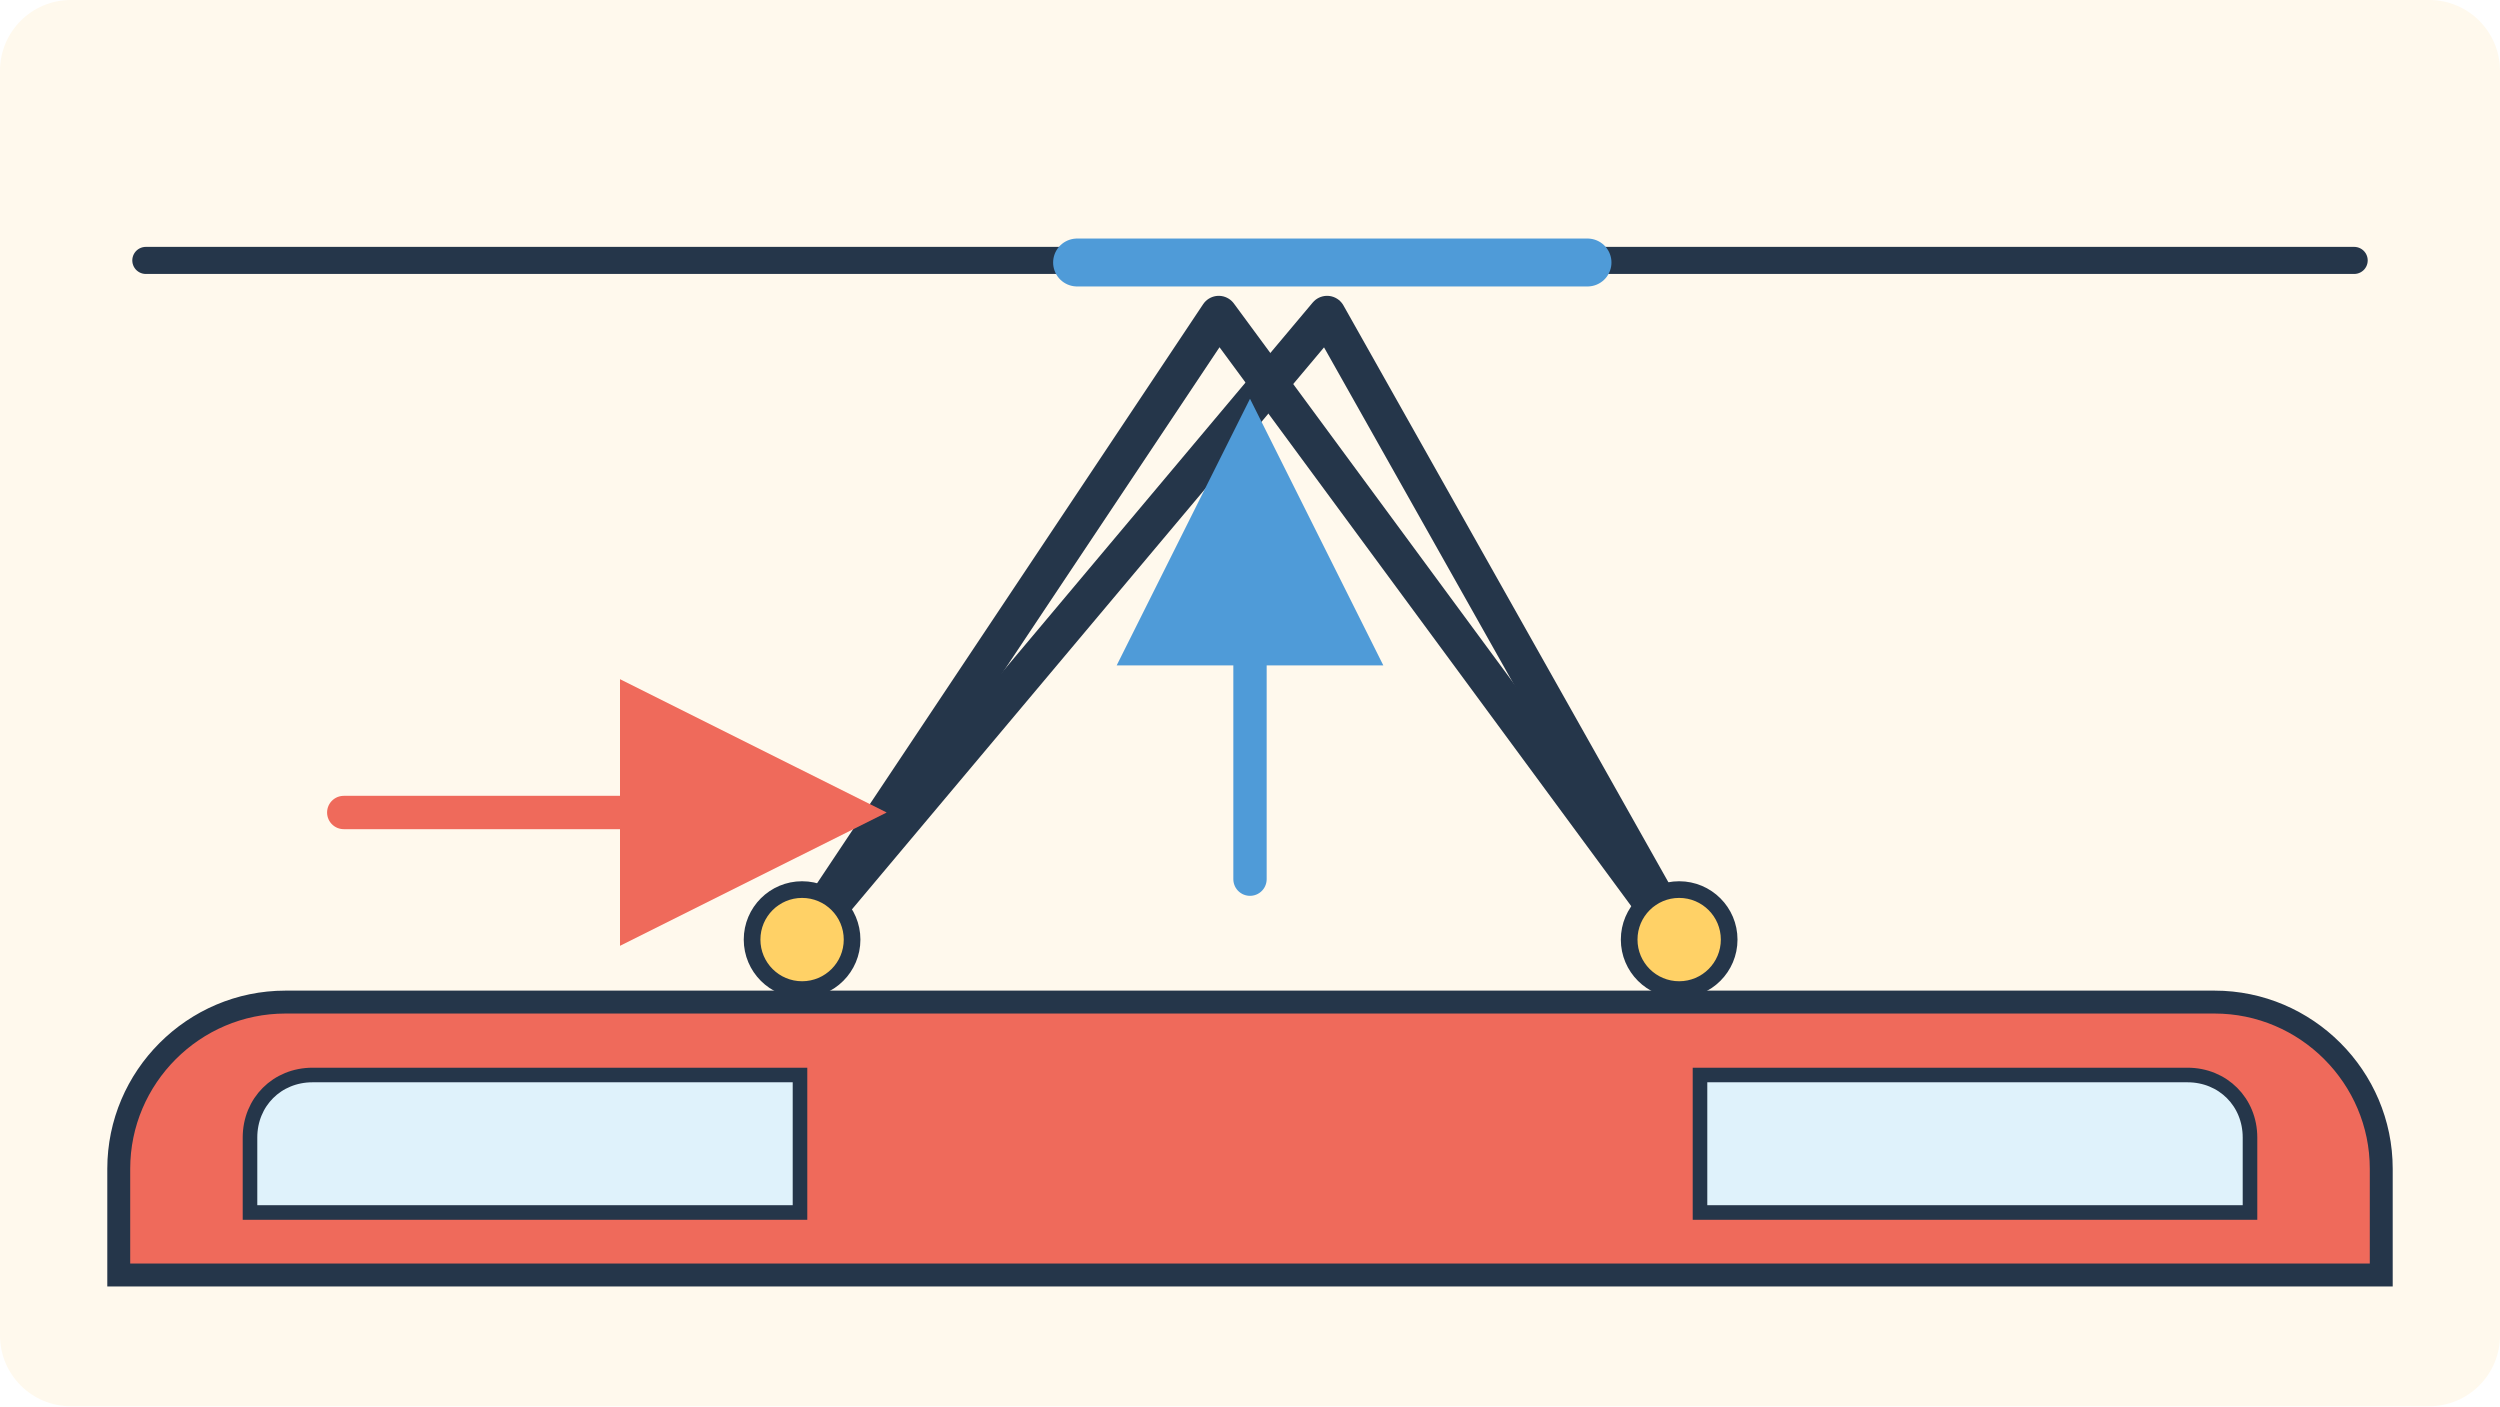
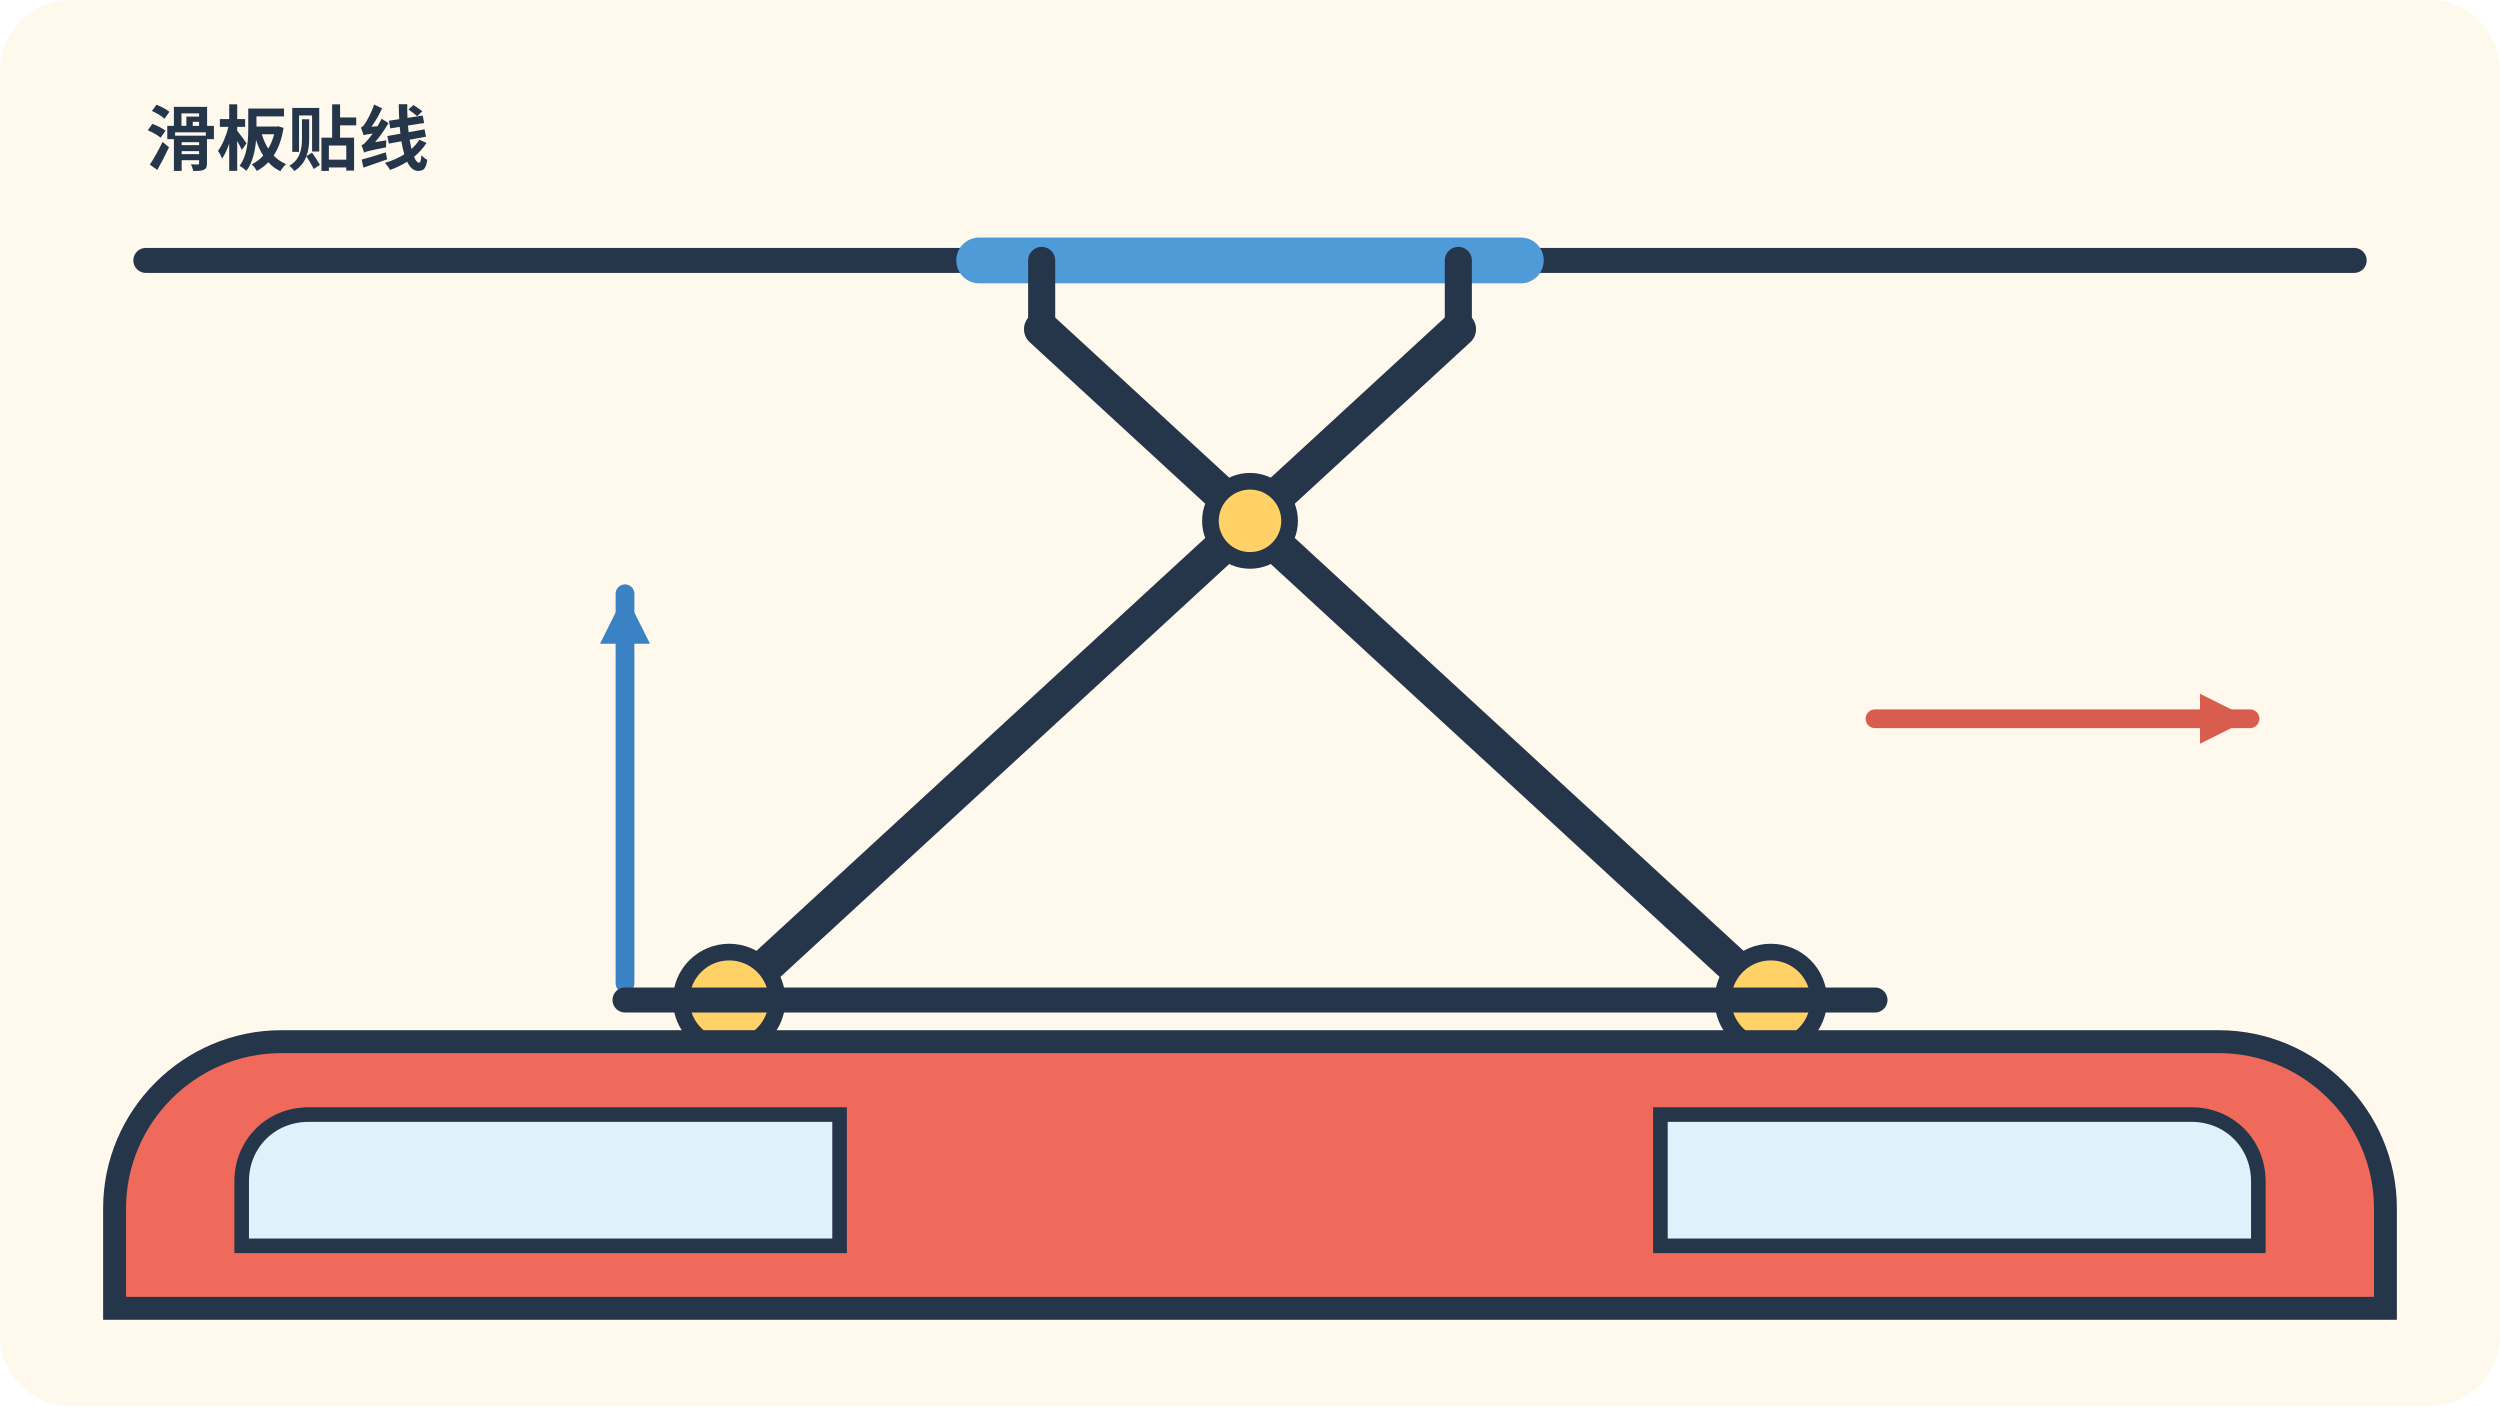
<svg xmlns="http://www.w3.org/2000/svg" viewBox="0 0 1200 675" role="img" aria-labelledby="title desc">
  <defs>
-     <marker id="upArrow" viewBox="0 0 10 10" refX="8" refY="5" markerWidth="8" markerHeight="8" orient="auto">
-       <path d="M0 0 10 5 0 10Z" fill="#4f9bd8" />
+     <marker id="upArrow" viewBox="0 0 28 28" refX="26" refY="14" markerWidth="28" markerHeight="28" markerUnits="userSpaceOnUse" orient="auto">
+       <path d="M2 2 26 14 2 26Z" fill="#3b82c4" />
    </marker>
-     <marker id="rightArrow" viewBox="0 0 10 10" refX="8" refY="5" markerWidth="8" markerHeight="8" orient="auto">
-       <path d="M0 0 10 5 0 10Z" fill="#ef6a5b" />
+     <marker id="motionArrow" viewBox="0 0 28 28" refX="26" refY="14" markerWidth="28" markerHeight="28" markerUnits="userSpaceOnUse" orient="auto">
+       <path d="M2 2 26 14 2 26Z" fill="#d95d4f" />
    </marker>
  </defs>
  <rect width="1200" height="675" rx="34" fill="#fff9ed" />
-   <path d="M70 125h1060" stroke="#25364a" stroke-width="13" stroke-linecap="round" />
-   <g fill="none" stroke="#25364a" stroke-width="18" stroke-linecap="round" stroke-linejoin="round">
-     <path d="M385 451 585 151 806 451" />
-     <path d="M385 451 637 151 806 451" />
-   </g>
-   <path d="M517 126h245" stroke="#4f9bd8" stroke-width="23" stroke-linecap="round" />
-   <circle cx="385" cy="451" r="24" fill="#ffd166" stroke="#25364a" stroke-width="8" />
-   <circle cx="806" cy="451" r="24" fill="#ffd166" stroke="#25364a" stroke-width="8" />
-   <path d="M600 422V217" stroke="#4f9bd8" stroke-width="16" stroke-linecap="round" marker-end="url(#upArrow)" />
-   <path d="M137 481h926c44 0 80 36 80 80v51H57v-51c0-44 36-80 80-80Z" fill="#ef6a5b" stroke="#25364a" stroke-width="11" />
-   <path d="M150 516h234v66H120v-36c0-17 13-30 30-30Zm666 0h234c17 0 30 13 30 30v36H816Z" fill="#dff2fb" stroke="#25364a" stroke-width="7" />
-   <path d="M165 390h235" stroke="#ef6a5b" stroke-width="16" stroke-linecap="round" marker-end="url(#rightArrow)" />
+   <text x="70" y="79" font-family="system-ui, sans-serif" font-size="34" font-weight="750" fill="#25364a">滑板贴线</text>
+   <path d="M70 125h1060" stroke="#25364a" stroke-width="12" stroke-linecap="round" />
+   <path d="M470 125h260" stroke="#4f9bd8" stroke-width="22" stroke-linecap="round" />
+   <path d="M500 158v-33M700 158v-33" stroke="#25364a" stroke-width="13" stroke-linecap="round" />
+   <path d="M350 480 700 158M850 480 500 158" fill="none" stroke="#25364a" stroke-width="17" stroke-linecap="round" stroke-linejoin="round" />
+   <circle cx="600" cy="250" r="19" fill="#ffd166" stroke="#25364a" stroke-width="8" />
+   <circle cx="350" cy="480" r="23" fill="#ffd166" stroke="#25364a" stroke-width="8" />
+   <circle cx="850" cy="480" r="23" fill="#ffd166" stroke="#25364a" stroke-width="8" />
+   <path d="M300 472V285" stroke="#3b82c4" stroke-width="9" stroke-linecap="round" marker-end="url(#upArrow)" />
+   <path d="M900 345h180" stroke="#d95d4f" stroke-width="9" stroke-linecap="round" marker-end="url(#motionArrow)" />
+   <path d="M135 500h930c44 0 80 36 80 80v48H55v-48c0-44 36-80 80-80Z" fill="#ef6a5b" stroke="#25364a" stroke-width="11" />
+   <path d="M148 535h255v63H116v-31c0-18 14-32 32-32Zm649 0h255c18 0 32 14 32 32v31H797Z" fill="#dff2fb" stroke="#25364a" stroke-width="7" />
+   <path d="M300 480h600" stroke="#25364a" stroke-width="12" stroke-linecap="round" />
</svg>
